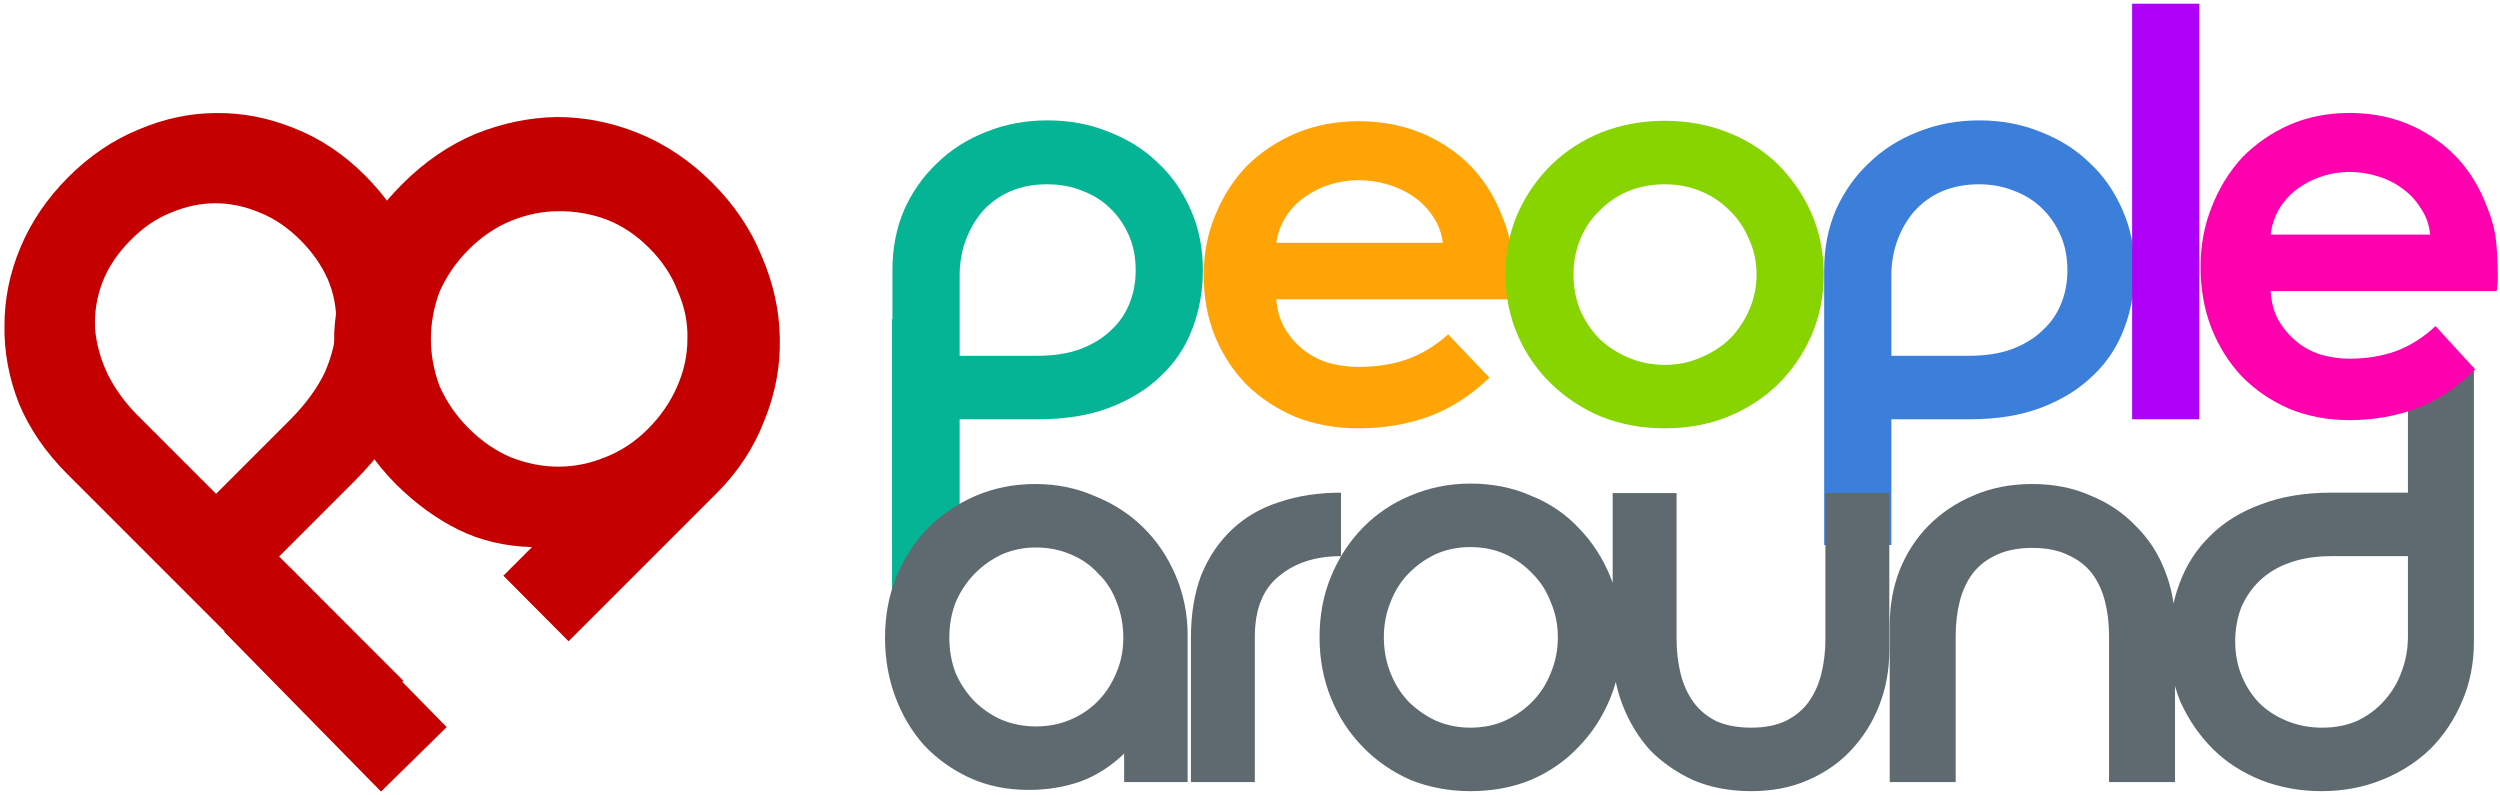
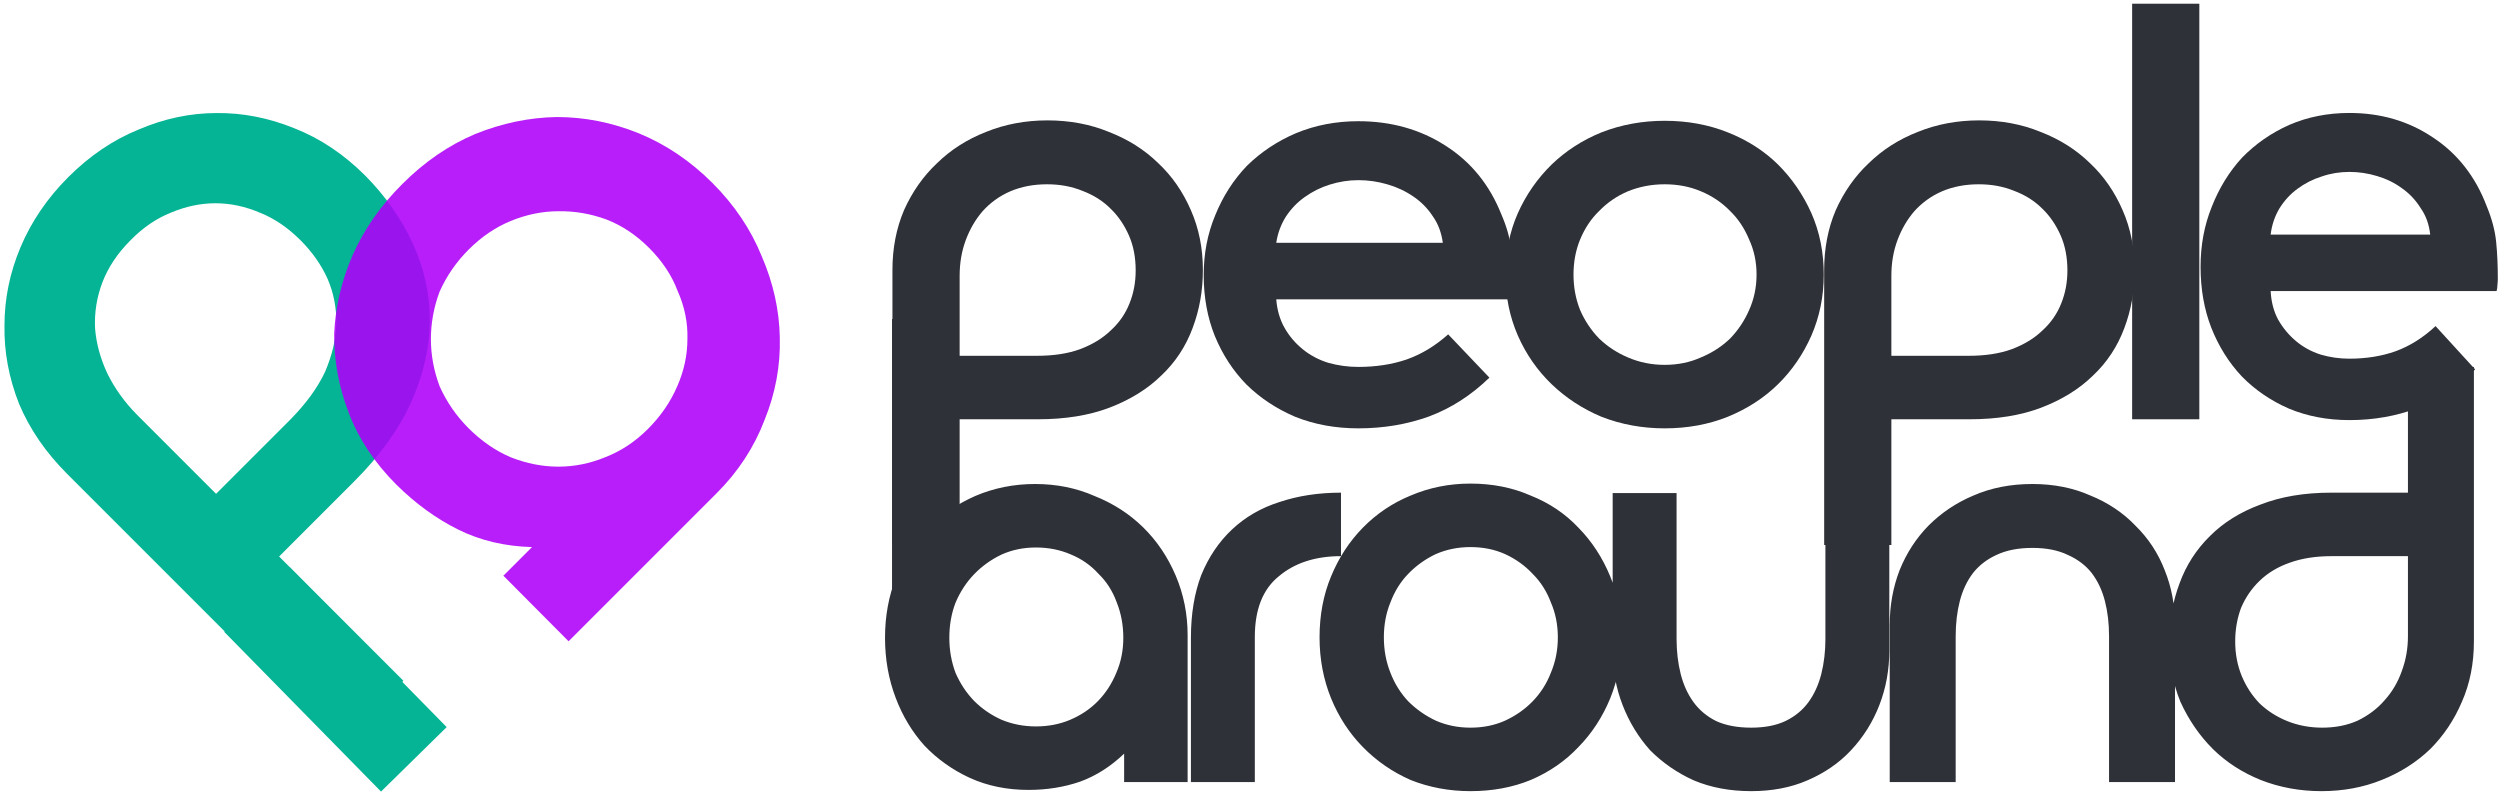
<svg xmlns="http://www.w3.org/2000/svg" viewBox="0 0.3 606.4 192.7" role="img" aria-label="Peoplearound">
  <g transform="translate(0.12 26.49) scale(0.8788)">
-     <path fill="#c50000" d="m59.5 106.5l20.6-20.6q6.4-6.5 9.5-13.1 2.9-6.8 3.1-13.1 0.1-6.7-2.4-12.5-2.6-5.8-7.5-10.7-5.2-5.2-11.2-7.6-6.1-2.6-12.3-2.6-6.1 0-12.3 2.6-6 2.4-11.1 7.6-5.4 5.4-7.8 11.7-2.3 6.1-2 12.6 0.5 6.3 3.4 12.5 3 6.1 8.1 11.3zm33.9 69.5l-75-75q-8.9-8.9-13.3-19.4-4.2-10.7-4-21.6 0-11 4.4-21.5 4.5-10.7 13.2-19.4 8.8-8.8 19.3-13.1 10.7-4.6 21.7-4.6 10.8-0.1 21.4 4.2 10.7 4.2 19.6 13.1 8.4 8.5 13.1 18.7 4.7 10.2 4.7 21.2 0 11-5.1 22.5-5 11.2-15.8 22l-20.7 20.7 34.3 34.3z" />
-     <path fill="#c50000" fill-rule="evenodd" d="m123.15 170.89l-18.12 17.79-43.29-44.1 18.12-17.79z" />
-     <path fill="#c50000" d="m129.2 88.4q5.3 5.3 11.6 8 6.6 2.6 13.2 2.6 6.6 0 12.9-2.6 6.5-2.5 11.8-7.8 5.3-5.3 8.1-11.8 2.8-6.4 2.8-13 0.2-6.8-2.7-13.3-2.4-6.4-7.9-11.9-5.3-5.3-11.7-7.8-6.5-2.4-13.3-2.3-6.6 0-13.2 2.7-6.3 2.6-11.6 7.9-5.1 5.1-8 11.6-2.4 6.4-2.4 13.1 0 6.6 2.4 13 2.9 6.5 8 11.6zm27.6 58.8l-18-18.1 7.9-7.9q-11.2-0.3-20.3-4.8-9.1-4.5-17.1-12.4-9.1-9.1-13.2-19.9-4.1-10.7-4-21.8 0.5-11.1 5.1-21.7 4.8-10.8 13.8-19.7 9.1-9.1 20-13.7 11.1-4.5 22.5-4.7 11.6 0 22.7 4.5 11.2 4.6 20.3 13.7 9.1 9.1 13.6 20.2 4.8 11.1 5 22.5 0.3 11.6-4.2 22.7-4.3 11.3-13.2 20.2z" />
+     <path fill="#04b495" d="m59.5 106.5l20.6-20.6q6.4-6.5 9.5-13.1 2.9-6.8 3.1-13.1 0.1-6.7-2.4-12.5-2.6-5.8-7.5-10.7-5.2-5.2-11.2-7.6-6.1-2.6-12.3-2.6-6.1 0-12.3 2.6-6 2.4-11.1 7.6-5.4 5.4-7.8 11.7-2.3 6.1-2 12.6 0.5 6.3 3.4 12.5 3 6.1 8.1 11.3zm33.9 69.5l-75-75q-8.9-8.9-13.3-19.4-4.2-10.7-4-21.6 0-11 4.4-21.5 4.5-10.7 13.2-19.4 8.8-8.8 19.3-13.1 10.7-4.6 21.7-4.6 10.8-0.1 21.4 4.2 10.7 4.2 19.6 13.1 8.4 8.5 13.1 18.7 4.7 10.2 4.7 21.2 0 11-5.1 22.5-5 11.2-15.8 22l-20.7 20.7 34.3 34.3z" />
+     <path fill="#04b495" fill-rule="evenodd" d="m123.15 170.89l-18.12 17.79-43.29-44.1 18.12-17.79z" />
+     <path fill="#af00f8" fill-opacity="0.88" d="m129.2 88.4q5.3 5.3 11.6 8 6.6 2.6 13.2 2.6 6.6 0 12.9-2.6 6.5-2.5 11.8-7.8 5.3-5.3 8.1-11.8 2.8-6.4 2.8-13 0.2-6.8-2.7-13.3-2.4-6.4-7.9-11.9-5.3-5.3-11.7-7.8-6.5-2.4-13.3-2.3-6.6 0-13.2 2.7-6.3 2.6-11.6 7.9-5.1 5.1-8 11.6-2.4 6.4-2.4 13.1 0 6.6 2.4 13 2.9 6.5 8 11.6zm27.6 58.8l-18-18.1 7.9-7.9q-11.2-0.3-20.3-4.8-9.1-4.5-17.1-12.4-9.1-9.1-13.2-19.9-4.1-10.7-4-21.8 0.5-11.1 5.1-21.7 4.8-10.8 13.8-19.7 9.1-9.1 20-13.7 11.1-4.5 22.5-4.7 11.6 0 22.7 4.5 11.2 4.6 20.3 13.7 9.1 9.1 13.6 20.2 4.8 11.1 5 22.5 0.3 11.6-4.2 22.7-4.3 11.3-13.2 20.2z" />
  </g>
  <g transform="translate(-23.23 0)">
-     <path fill="#04b495" d="m256 86.6h18.8q6 0 10.4-1.6 4.5-1.7 7.4-4.5 3.1-2.8 4.6-6.6 1.5-3.7 1.5-8 0-4.7-1.6-8.4-1.7-3.9-4.5-6.6-2.8-2.8-6.8-4.3-3.9-1.6-8.6-1.6-4.9 0-8.9 1.7-3.9 1.7-6.7 4.8-2.6 3-4.1 7-1.5 4-1.5 8.7zm-16.3 45.9v-66.7q0-7.9 2.8-14.5 3-6.7 8-11.4 5-4.9 11.9-7.6 6.9-2.8 14.9-2.8 8.1 0 14.9 2.8 7 2.7 12 7.6 5 4.7 7.9 11.4 2.9 6.6 2.9 14.5 0 7.5-2.5 14.1-2.5 6.7-7.6 11.5-5 4.9-12.6 7.8-7.4 2.8-17.3 2.8h-19v30.5z" />
-     <path fill="#ffa406" d="m332.8 59.2h40.4q-0.5-3.7-2.4-6.4-1.9-2.9-4.7-4.8-2.9-2-6.4-3-3.4-1-7-1-3.5 0-7 1.1-3.2 1-6 3-2.7 1.9-4.6 4.8-1.8 2.9-2.3 6.3zm41.7 22.2l10 10.5q-6.6 6.4-14.6 9.4-8 2.9-17.2 2.9-8.3 0-15.3-2.8-6.8-2.9-11.8-7.8-4.9-5-7.7-11.8-2.7-6.7-2.7-14.8 0-7.8 2.8-14.5 2.8-6.9 7.7-12 5.1-5 11.9-7.9 7-2.9 15.1-2.9 11.9 0 21.1 5.9 9.3 5.9 13.6 16.7 2 4.6 2.4 8.7 0.4 4 0.4 8.9 0 0.7-0.1 1.6 0 0.7-0.2 1.4h-57.1q0.3 3.9 2 6.9 1.7 3 4.4 5.2 2.7 2.2 6.2 3.3 3.6 1 7.3 1 6.4 0 11.7-1.8 5.4-1.9 10.1-6.1z" />
-     <path fill="#87d400" d="m427 88.8q4.8 0 8.8-1.8 4.1-1.7 7.1-4.6 2.9-3 4.6-6.9 1.8-4 1.8-8.6 0-4.6-1.8-8.5-1.7-4.1-4.6-6.9-3-3.1-7.1-4.8-4-1.7-8.8-1.7-4.7 0-8.9 1.7-4 1.7-7 4.8-2.9 2.8-4.6 6.9-1.6 3.9-1.6 8.5 0 4.6 1.6 8.6 1.7 3.9 4.6 6.9 3 2.9 7 4.6 4.2 1.8 8.9 1.8zm-38.6-21.9q0-8.1 3-14.9 3-6.7 8.2-11.8 5.2-5 12.1-7.8 7.2-2.8 15.3-2.8 8.3 0 15.3 2.8 7.1 2.8 12.2 7.8 5.1 5.1 8.1 11.8 3 6.8 3 14.9 0 7.9-3 14.8-3 6.8-8.1 11.8-5.1 5-12.2 7.9-7 2.8-15.3 2.8-8.1 0-15.3-2.8-6.9-2.9-12.1-7.9-5.2-5-8.2-11.8-3-6.9-3-14.8z" />
-     <path fill="#3b7fda" d="m482 86.6h18.8q6 0 10.4-1.6 4.5-1.7 7.4-4.5 3.1-2.8 4.6-6.6 1.5-3.7 1.5-8 0-4.7-1.6-8.4-1.7-3.9-4.5-6.6-2.8-2.8-6.8-4.3-3.9-1.6-8.6-1.6-4.9 0-8.9 1.7-3.9 1.7-6.7 4.8-2.6 3-4.1 7-1.5 4-1.5 8.7zm-16.3 45.9v-66.7q0-7.9 2.8-14.5 3-6.7 8-11.4 5-4.9 11.9-7.6 6.9-2.8 14.9-2.8 8.1 0 14.9 2.8 7 2.7 12 7.6 5 4.7 7.9 11.4 2.9 6.6 2.9 14.5 0 7.5-2.5 14.1-2.5 6.7-7.6 11.5-5 4.9-12.6 7.8-7.4 2.8-17.3 2.8h-19v30.5z" />
-     <path fill="#af00f8" d="m540.4 102v-100.8h16.3v100.8z" />
-     <path fill="#04b495" d="m239.6 149v-71.3h14.5v71.3z" />
-     <path fill="#5e6a6f" d="m274.5 176.5q4.5 0 8.3-1.6 4-1.7 6.8-4.6 2.8-2.9 4.4-6.8 1.7-3.9 1.7-8.5 0-4.6-1.6-8.6-1.5-4.1-4.4-6.9-2.8-3.1-6.7-4.7-3.9-1.7-8.5-1.7-4.5 0-8.3 1.7-3.8 1.8-6.7 4.8-2.8 2.9-4.5 6.9-1.5 3.9-1.5 8.5 0 4.5 1.5 8.5 1.7 3.9 4.5 6.8 2.9 2.9 6.7 4.6 3.9 1.6 8.3 1.6zm36.8 13.5h-15.4v-6.9q-4.9 4.7-10.7 6.8-5.8 2-12.5 2-7.8 0-14.2-2.9-6.3-2.9-11-7.8-4.5-5-7-11.6-2.6-6.8-2.6-14.6 0-7.9 2.7-14.7 2.8-6.7 7.6-11.8 5-5 11.6-7.9 6.8-2.9 14.5-2.9 7.8 0 14.4 2.9 6.8 2.7 11.8 7.6 5 4.9 7.9 11.7 2.9 6.8 2.9 14.5zm0.8 0v-35q0-8.6 2.5-15.2 2.7-6.6 7.5-11.1 4.8-4.5 11.4-6.6 6.8-2.3 15-2.3v15.4q-9.3 0-15.1 4.9-5.8 4.7-5.8 14.7v35.2zm67.8-13.2q4.6 0 8.4-1.7 3.9-1.8 6.7-4.7 2.9-3 4.4-6.9 1.7-4 1.7-8.6 0-4.6-1.7-8.5-1.5-4-4.4-6.9-2.8-3-6.7-4.8-3.8-1.7-8.4-1.7-4.5 0-8.4 1.7-3.8 1.8-6.7 4.8-2.8 2.9-4.3 6.9-1.6 3.9-1.6 8.5 0 4.6 1.6 8.6 1.5 3.9 4.3 6.9 2.9 2.9 6.7 4.7 3.9 1.7 8.4 1.7zm-36.6-21.9q0-8.1 2.8-14.8 2.8-6.8 7.7-11.8 5-5.1 11.6-7.8 6.8-2.9 14.5-2.9 8 0 14.6 2.9 6.8 2.7 11.6 7.8 4.9 5 7.7 11.8 2.8 6.7 2.8 14.8 0 7.9-2.8 14.8-2.8 6.8-7.7 11.8-4.8 5.1-11.6 8-6.6 2.7-14.6 2.7-7.7 0-14.5-2.7-6.6-2.9-11.6-8-4.9-5-7.7-11.8-2.8-6.9-2.8-14.8zm71.1 3.2v-38.2h15.5v35.4q0 4.5 1 8.5 1 3.9 3.1 6.8 2.1 2.9 5.5 4.6 3.5 1.6 8.5 1.6 4.9 0 8.3-1.6 3.5-1.7 5.6-4.6 2.1-2.9 3.1-6.8 1-4 1-8.5v-35.4h15.5v38.2q0 7-2.4 13.2-2.4 6.2-6.9 11-4.3 4.6-10.6 7.3-6 2.6-13.6 2.6-7.7 0-13.9-2.6-6-2.7-10.6-7.3-4.3-4.8-6.7-11-2.4-6.2-2.4-13.2zm67.2 31.9v-38.1q0-7.1 2.4-13.3 2.5-6.2 7-10.8 4.7-4.7 10.9-7.3 6.4-2.8 14.3-2.8 7.8 0 14.1 2.8 6.4 2.6 10.9 7.3 4.7 4.6 7.1 10.8 2.5 6.2 2.5 13.3v38.1h-16v-35.4q0-4.6-1-8.5-1-3.9-3.2-6.8-2.2-2.8-5.8-4.4-3.5-1.7-8.6-1.7-5.1 0-8.7 1.7-3.5 1.6-5.7 4.4-2.2 2.9-3.2 6.8-1 3.9-1 8.5v35.4zm125.7-54.8h-18.5q-5.8 0-10.2 1.6-4.3 1.5-7.3 4.4-2.9 2.8-4.5 6.6-1.4 3.8-1.4 8.1 0 4.5 1.6 8.4 1.6 3.8 4.3 6.6 2.8 2.7 6.7 4.3 4 1.6 8.5 1.6 4.8 0 8.6-1.7 3.9-1.9 6.5-4.9 2.8-3.1 4.2-7.1 1.5-4 1.5-8.5zm16-45.9v66.6q0 8-2.9 14.6-2.8 6.6-7.7 11.5-5 4.8-11.8 7.5-6.7 2.7-14.6 2.7-7.8 0-14.7-2.7-6.7-2.7-11.6-7.5-4.9-4.9-7.9-11.5-2.7-6.6-2.7-14.6 0-7.4 2.5-14.1 2.4-6.6 7.4-11.5 4.9-4.9 12.2-7.6 7.4-2.9 17.2-2.9h18.6v-30.5z" />
-     <path fill="#ff00ae" d="m574 57.2h38.7q-0.4-3.7-2.3-6.4-1.8-2.9-4.5-4.8-2.7-2-6.1-3-3.3-1-6.7-1-3.5 0-6.7 1.1-3.2 1-5.9 3-2.6 1.9-4.4 4.8-1.7 2.9-2.1 6.3zm40 22.2l9.6 10.5q-6.3 6.4-14 9.4-7.7 2.9-16.5 2.9-8 0-14.7-2.8-6.6-2.9-11.4-7.8-4.7-5-7.4-11.8-2.6-6.7-2.6-14.8 0-7.8 2.7-14.5 2.7-6.9 7.4-12 4.9-5 11.4-7.9 6.7-2.9 14.6-2.9 11.4 0 20.2 5.9 9 5.9 13.1 16.7 1.9 4.6 2.3 8.7 0.4 4 0.4 8.9 0 0.7-0.1 1.6 0 0.7-0.2 1.4h-54.8q0.2 3.9 1.8 6.9 1.7 3 4.3 5.2 2.6 2.2 6 3.3 3.4 1 7 1 6.1 0 11.2-1.8 5.2-1.9 9.7-6.1z" />
+     <path fill="#2f3138" d="m256 86.6h18.8q6 0 10.4-1.6 4.5-1.7 7.4-4.5 3.1-2.8 4.6-6.6 1.5-3.7 1.5-8 0-4.7-1.6-8.4-1.7-3.9-4.5-6.6-2.8-2.8-6.8-4.3-3.9-1.6-8.6-1.6-4.9 0-8.9 1.7-3.9 1.7-6.7 4.8-2.6 3-4.1 7-1.5 4-1.5 8.7zm-16.3 45.9v-66.7q0-7.9 2.8-14.5 3-6.7 8-11.4 5-4.9 11.9-7.6 6.9-2.8 14.9-2.8 8.1 0 14.9 2.8 7 2.7 12 7.6 5 4.7 7.9 11.4 2.9 6.6 2.9 14.5 0 7.5-2.5 14.1-2.5 6.7-7.6 11.5-5 4.9-12.6 7.8-7.4 2.8-17.3 2.8h-19v30.5z" />
+     <path fill="#2f3138" d="m332.8 59.2h40.4q-0.5-3.7-2.4-6.4-1.9-2.9-4.7-4.8-2.9-2-6.4-3-3.4-1-7-1-3.5 0-7 1.1-3.2 1-6 3-2.7 1.9-4.6 4.8-1.8 2.9-2.3 6.3zm41.7 22.2l10 10.5q-6.6 6.4-14.6 9.4-8 2.9-17.2 2.9-8.3 0-15.3-2.8-6.8-2.9-11.8-7.8-4.9-5-7.7-11.8-2.7-6.7-2.7-14.8 0-7.8 2.8-14.5 2.8-6.9 7.7-12 5.1-5 11.9-7.9 7-2.9 15.1-2.9 11.9 0 21.1 5.9 9.3 5.9 13.6 16.7 2 4.6 2.4 8.7 0.4 4 0.4 8.9 0 0.7-0.1 1.6 0 0.7-0.2 1.4h-57.1q0.3 3.9 2 6.9 1.7 3 4.4 5.2 2.7 2.2 6.2 3.3 3.6 1 7.3 1 6.4 0 11.7-1.8 5.4-1.9 10.1-6.1z" />
+     <path fill="#2f3138" d="m427 88.8q4.8 0 8.8-1.8 4.1-1.7 7.1-4.6 2.9-3 4.6-6.9 1.8-4 1.8-8.6 0-4.6-1.8-8.5-1.7-4.1-4.6-6.9-3-3.1-7.1-4.8-4-1.7-8.8-1.7-4.7 0-8.9 1.7-4 1.7-7 4.8-2.9 2.8-4.6 6.9-1.6 3.9-1.6 8.5 0 4.6 1.6 8.6 1.7 3.9 4.6 6.9 3 2.9 7 4.6 4.2 1.8 8.9 1.8zm-38.6-21.9q0-8.1 3-14.9 3-6.7 8.2-11.8 5.2-5 12.1-7.8 7.2-2.8 15.3-2.8 8.3 0 15.3 2.8 7.1 2.8 12.2 7.8 5.1 5.1 8.1 11.8 3 6.8 3 14.9 0 7.9-3 14.8-3 6.8-8.1 11.8-5.1 5-12.2 7.9-7 2.8-15.3 2.8-8.1 0-15.3-2.8-6.9-2.9-12.1-7.9-5.2-5-8.2-11.8-3-6.9-3-14.8z" />
+     <path fill="#2f3138" d="m482 86.6h18.8q6 0 10.4-1.6 4.5-1.7 7.4-4.5 3.1-2.8 4.6-6.6 1.5-3.7 1.5-8 0-4.7-1.6-8.4-1.7-3.9-4.5-6.6-2.8-2.8-6.8-4.3-3.9-1.6-8.6-1.6-4.9 0-8.9 1.7-3.9 1.7-6.7 4.8-2.6 3-4.1 7-1.5 4-1.5 8.7zm-16.3 45.9v-66.7q0-7.9 2.8-14.5 3-6.7 8-11.4 5-4.9 11.9-7.6 6.9-2.8 14.9-2.8 8.1 0 14.9 2.8 7 2.7 12 7.6 5 4.7 7.9 11.4 2.9 6.6 2.9 14.5 0 7.5-2.5 14.1-2.5 6.7-7.6 11.5-5 4.9-12.6 7.8-7.4 2.8-17.3 2.8h-19v30.5z" />
+     <path fill="#2f3138" d="m540.4 102v-100.8h16.3v100.8z" />
+     <path fill="#2f3138" d="m239.6 149v-71.3h14.5v71.3z" />
+     <path fill="#2f3138" d="m274.5 176.5q4.5 0 8.3-1.6 4-1.7 6.8-4.6 2.8-2.9 4.4-6.8 1.7-3.9 1.7-8.5 0-4.6-1.6-8.6-1.5-4.1-4.4-6.9-2.8-3.1-6.7-4.7-3.9-1.7-8.5-1.7-4.5 0-8.3 1.7-3.8 1.8-6.7 4.8-2.8 2.9-4.5 6.9-1.5 3.9-1.5 8.5 0 4.5 1.5 8.5 1.7 3.9 4.5 6.8 2.9 2.9 6.7 4.6 3.9 1.6 8.3 1.6zm36.8 13.5h-15.4v-6.9q-4.9 4.7-10.7 6.8-5.8 2-12.5 2-7.8 0-14.2-2.9-6.3-2.9-11-7.8-4.5-5-7-11.6-2.6-6.8-2.6-14.6 0-7.9 2.7-14.7 2.8-6.7 7.6-11.8 5-5 11.6-7.9 6.8-2.9 14.5-2.9 7.8 0 14.4 2.9 6.8 2.7 11.8 7.6 5 4.9 7.9 11.7 2.9 6.8 2.9 14.5zm0.8 0v-35q0-8.6 2.5-15.2 2.7-6.6 7.5-11.1 4.8-4.5 11.4-6.6 6.8-2.3 15-2.3v15.4q-9.3 0-15.1 4.9-5.8 4.7-5.8 14.7v35.2zm67.8-13.2q4.6 0 8.4-1.7 3.9-1.8 6.7-4.7 2.9-3 4.4-6.9 1.7-4 1.7-8.6 0-4.6-1.7-8.5-1.5-4-4.4-6.9-2.8-3-6.7-4.8-3.8-1.7-8.4-1.7-4.5 0-8.4 1.7-3.8 1.8-6.7 4.8-2.8 2.9-4.3 6.9-1.6 3.9-1.6 8.5 0 4.6 1.6 8.6 1.5 3.9 4.3 6.9 2.9 2.9 6.7 4.7 3.9 1.7 8.4 1.7zm-36.6-21.9q0-8.1 2.8-14.8 2.8-6.8 7.7-11.8 5-5.1 11.6-7.8 6.8-2.9 14.5-2.9 8 0 14.6 2.9 6.8 2.7 11.6 7.8 4.9 5 7.7 11.8 2.8 6.7 2.8 14.8 0 7.9-2.8 14.8-2.8 6.8-7.7 11.8-4.8 5.1-11.6 8-6.6 2.7-14.6 2.7-7.7 0-14.5-2.7-6.6-2.9-11.6-8-4.9-5-7.7-11.8-2.8-6.9-2.8-14.8zm71.1 3.2v-38.2h15.5v35.4q0 4.5 1 8.5 1 3.9 3.1 6.8 2.1 2.9 5.5 4.6 3.5 1.6 8.5 1.6 4.9 0 8.3-1.6 3.5-1.7 5.6-4.6 2.1-2.9 3.1-6.8 1-4 1-8.5v-35.4h15.5v38.2q0 7-2.4 13.2-2.4 6.2-6.9 11-4.3 4.6-10.6 7.3-6 2.6-13.6 2.6-7.7 0-13.9-2.6-6-2.7-10.6-7.3-4.3-4.8-6.7-11-2.4-6.2-2.4-13.2zm67.2 31.9v-38.1q0-7.1 2.4-13.3 2.5-6.2 7-10.8 4.7-4.7 10.9-7.3 6.4-2.8 14.3-2.8 7.8 0 14.1 2.8 6.4 2.6 10.9 7.3 4.7 4.6 7.1 10.8 2.5 6.2 2.5 13.3v38.1h-16v-35.4q0-4.6-1-8.5-1-3.9-3.2-6.8-2.2-2.8-5.8-4.4-3.5-1.7-8.6-1.7-5.1 0-8.7 1.7-3.5 1.6-5.7 4.4-2.2 2.9-3.2 6.8-1 3.9-1 8.5v35.4zm125.7-54.8h-18.5q-5.8 0-10.2 1.6-4.3 1.5-7.3 4.4-2.9 2.8-4.5 6.6-1.4 3.8-1.4 8.1 0 4.5 1.6 8.4 1.6 3.8 4.3 6.6 2.8 2.7 6.7 4.3 4 1.6 8.5 1.6 4.8 0 8.6-1.7 3.9-1.9 6.5-4.9 2.8-3.1 4.2-7.1 1.5-4 1.5-8.5zm16-45.9v66.6q0 8-2.9 14.6-2.8 6.6-7.7 11.5-5 4.8-11.8 7.5-6.7 2.7-14.6 2.7-7.8 0-14.7-2.7-6.7-2.7-11.6-7.5-4.9-4.9-7.9-11.5-2.7-6.6-2.7-14.6 0-7.4 2.5-14.1 2.4-6.6 7.4-11.5 4.9-4.9 12.2-7.6 7.4-2.9 17.2-2.9h18.6v-30.5z" />
+     <path fill="#2f3138" d="m574 57.2h38.7q-0.4-3.7-2.3-6.4-1.8-2.9-4.5-4.8-2.7-2-6.1-3-3.3-1-6.7-1-3.5 0-6.7 1.1-3.2 1-5.9 3-2.6 1.9-4.4 4.8-1.7 2.9-2.1 6.3zm40 22.2l9.6 10.5q-6.3 6.4-14 9.4-7.7 2.9-16.5 2.9-8 0-14.7-2.8-6.6-2.9-11.4-7.8-4.7-5-7.4-11.8-2.6-6.7-2.6-14.8 0-7.8 2.7-14.5 2.7-6.9 7.4-12 4.9-5 11.4-7.9 6.7-2.9 14.6-2.9 11.4 0 20.2 5.9 9 5.9 13.1 16.7 1.9 4.6 2.3 8.7 0.4 4 0.4 8.9 0 0.7-0.1 1.6 0 0.7-0.2 1.4h-54.8q0.2 3.9 1.8 6.9 1.7 3 4.3 5.2 2.6 2.2 6 3.3 3.4 1 7 1 6.1 0 11.2-1.8 5.2-1.9 9.7-6.1z" />
  </g>
</svg>
